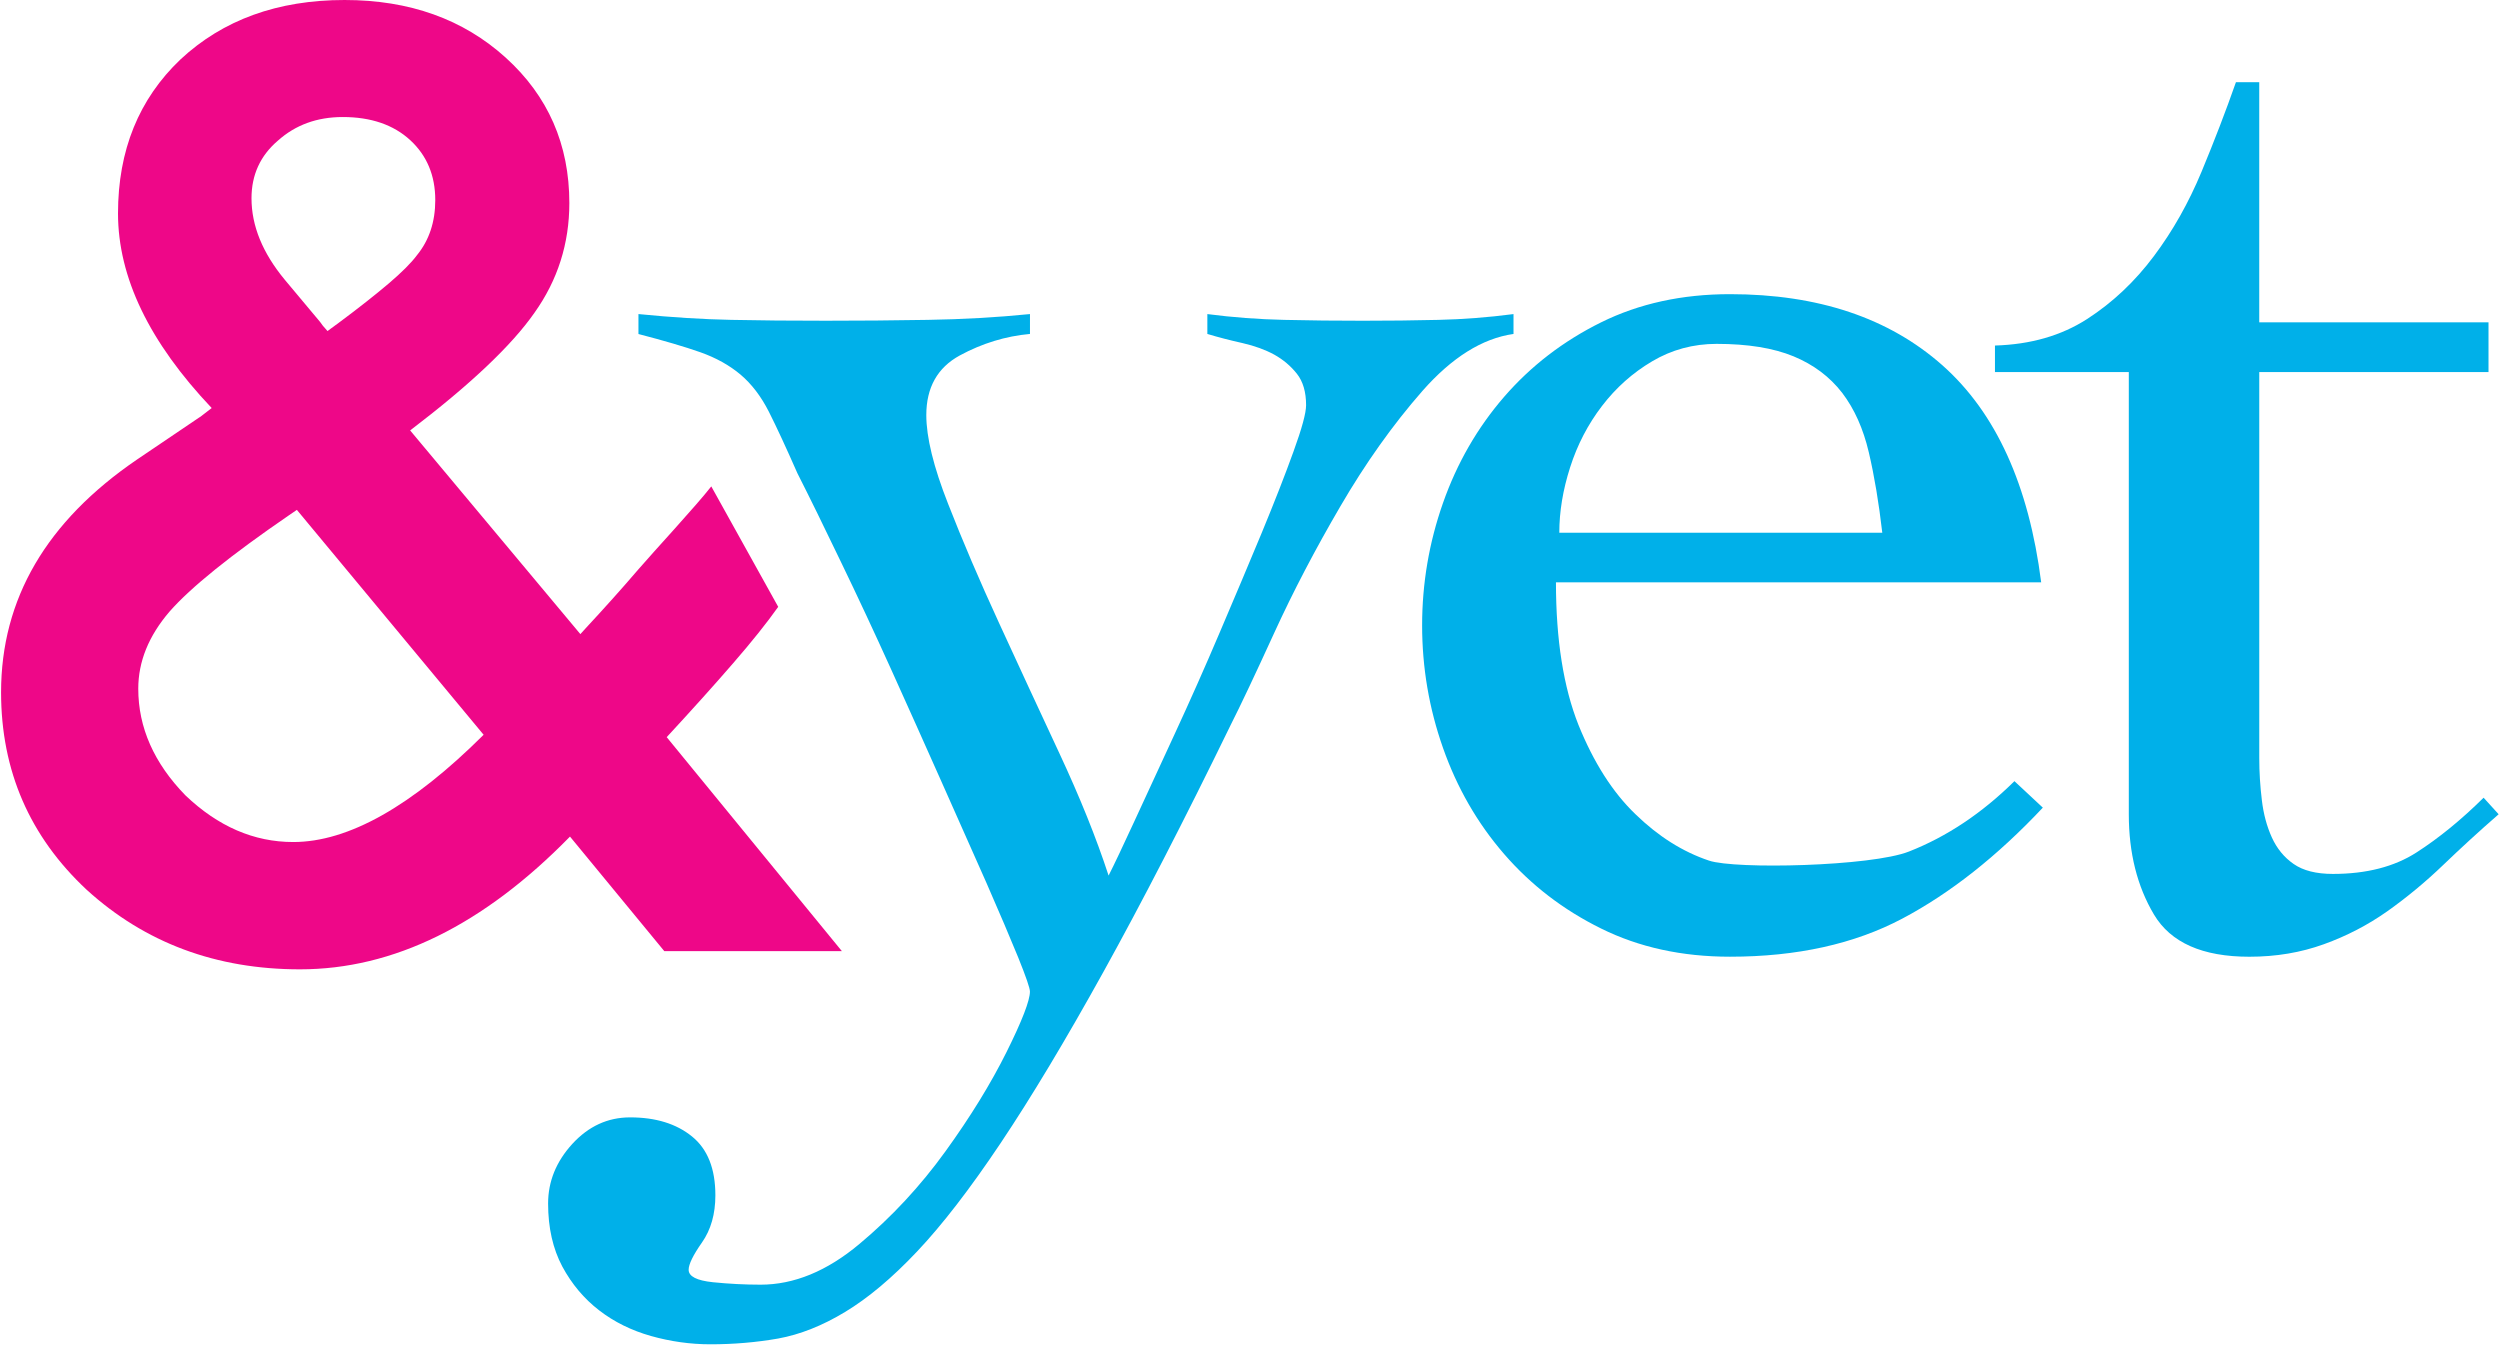
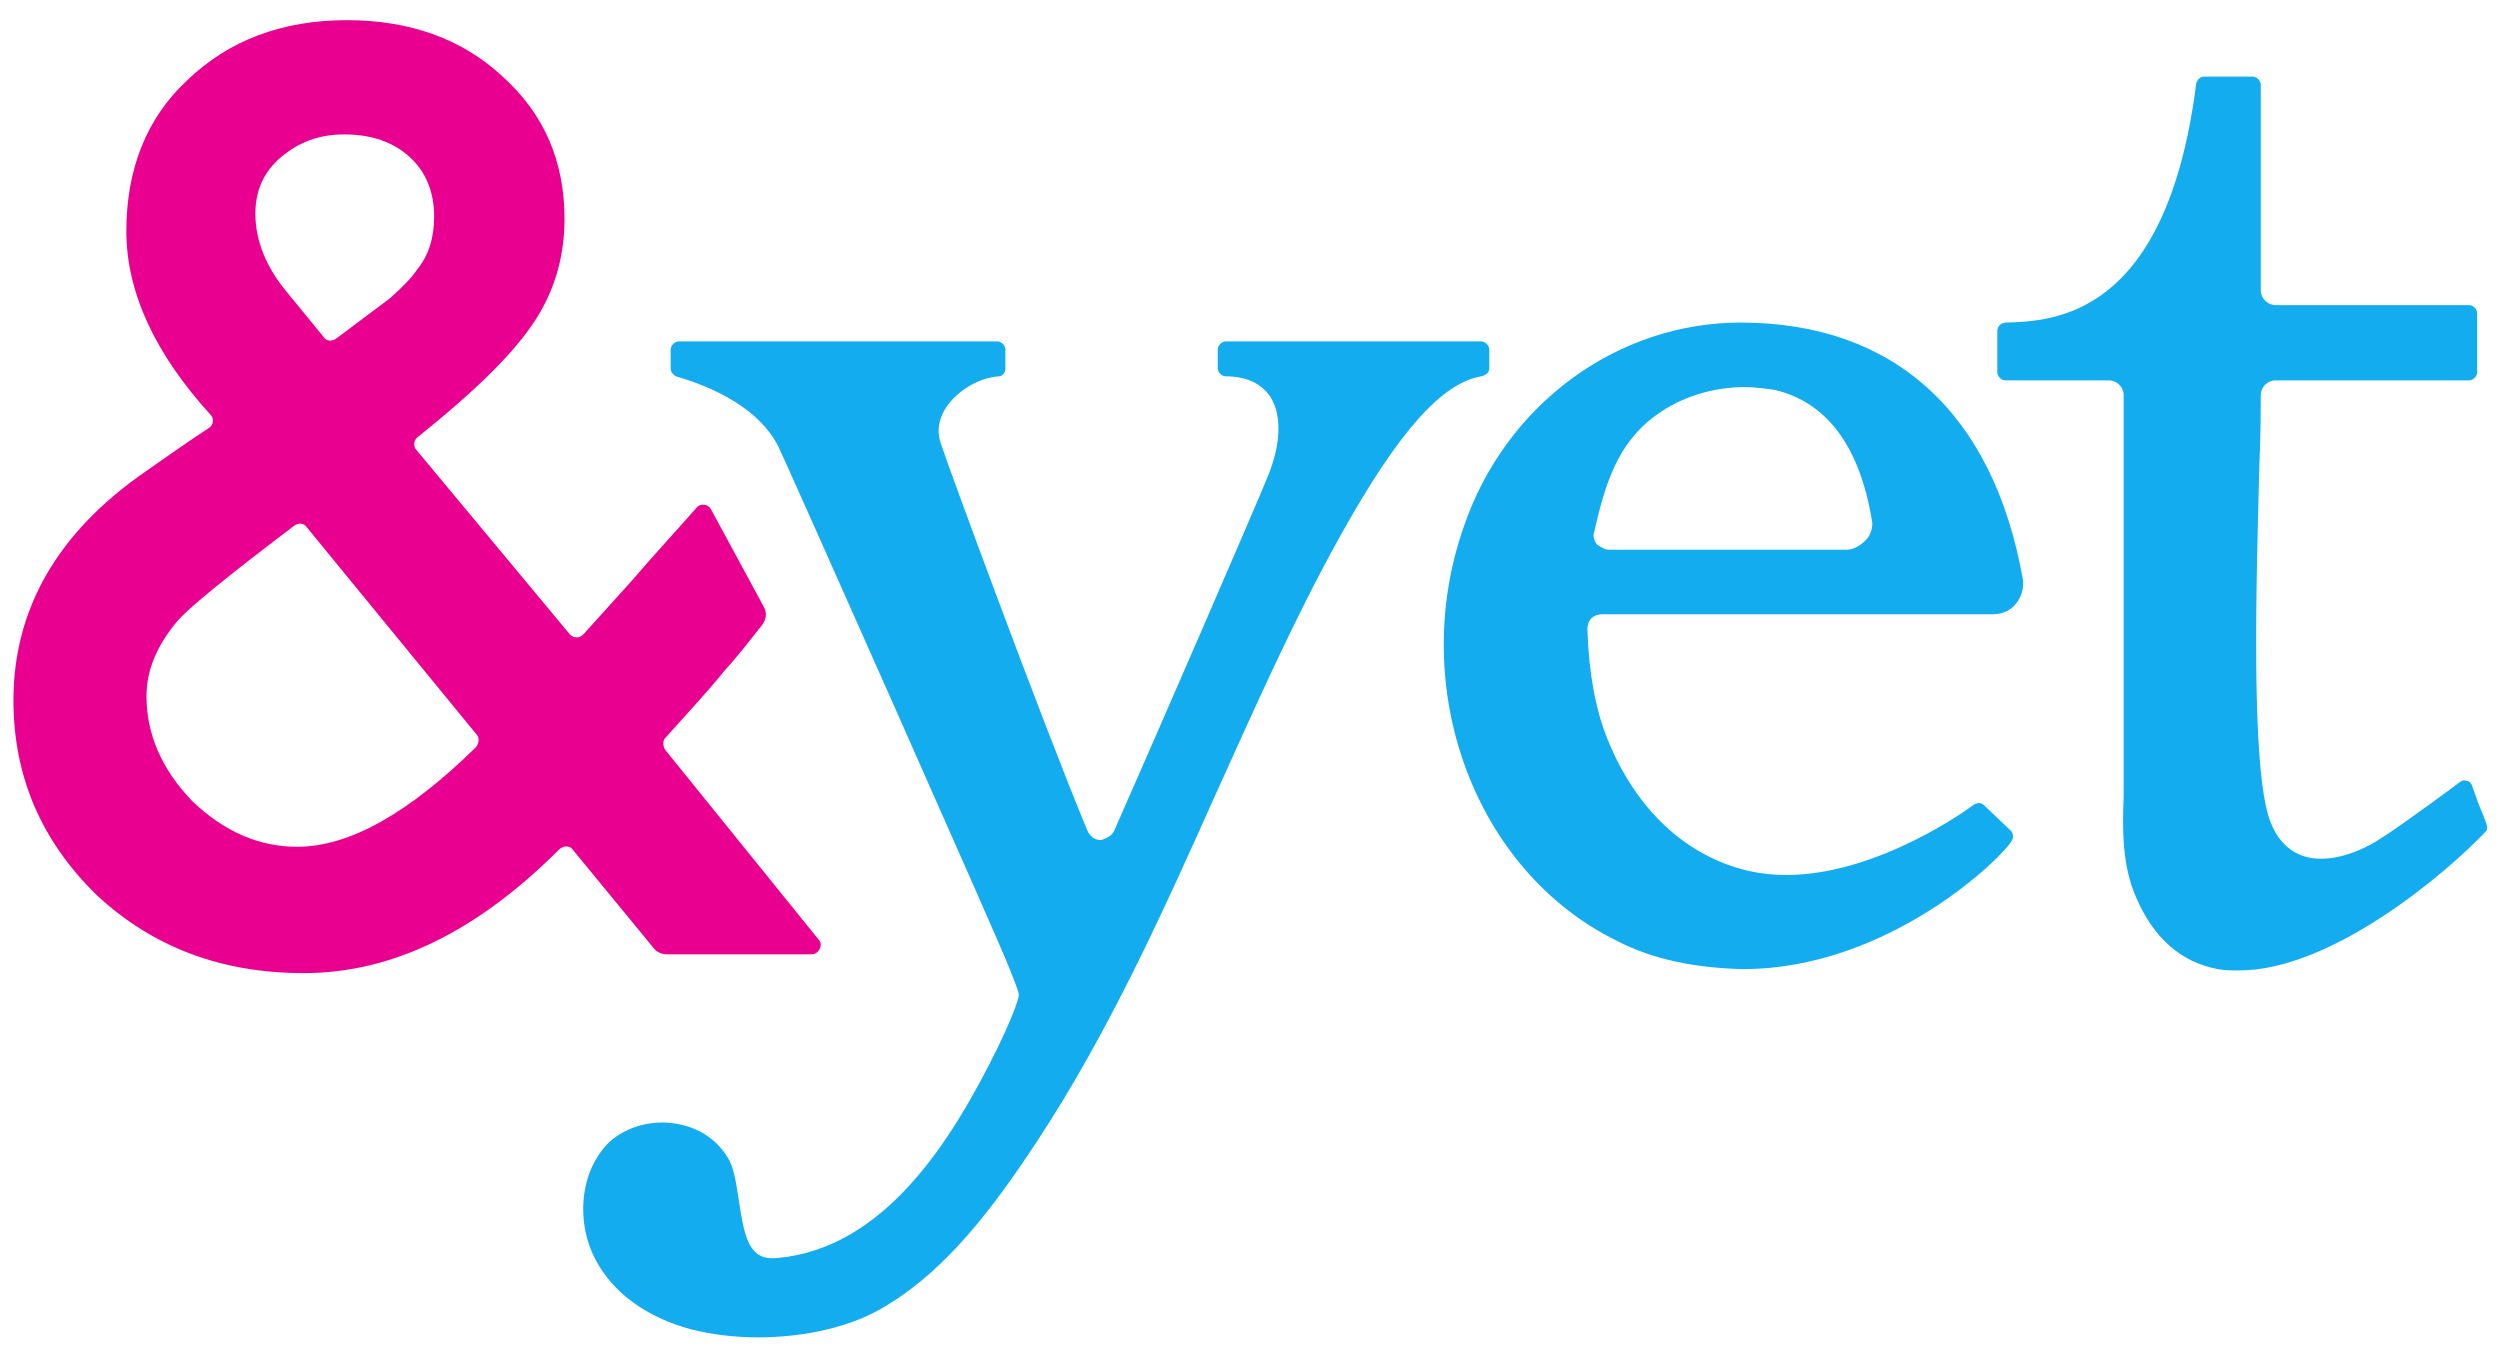
- <svg xmlns="http://www.w3.org/2000/svg" width="186" height="101">
-   <g fill="none">
-     <path d="M30.516 32.025l12.664 15.153.41-.452c1.366-1.471 2.66-2.911 3.873-4.329 1.217-1.41 4.333-4.767 5.456-6.209l4.98 8.961c-.852 1.203-1.969 2.6-3.353 4.194-1.379 1.596-3.027 3.427-4.943 5.501l13.034 15.922h-13.212l-7.018-8.524c-6.442 6.586-13.137 9.877-20.09 9.877-6.231 0-11.516-1.966-15.858-5.91-4.253-3.966-6.379-8.867-6.379-14.7 0-6.947 3.369-12.719 10.114-17.32l4.602-3.111c.061-.029.167-.106.317-.228l.637-.492c-4.645-4.903-6.97-9.727-6.97-14.481 0-4.691 1.551-8.509 4.647-11.455 3.16-2.947 7.232-4.422 12.21-4.422 4.833 0 8.824 1.427 11.983 4.284 3.159 2.862 4.739 6.466 4.739 10.824 0 3.007-.864 5.731-2.597 8.165-1.701 2.438-4.785 5.352-9.248 8.751zm-8.43 5.909l-.593.406c-4.344 2.978-7.306 5.367-8.884 7.167-1.55 1.807-2.322 3.718-2.322 5.731 0 2.888 1.169 5.534 3.507 7.936 2.428 2.317 5.101 3.473 8.021 3.473 4.098 0 8.824-2.659 14.167-7.98l-13.895-16.733zm2.28-13.305l.864-.633c1.489-1.106 2.719-2.08 3.691-2.905.97-.828 1.672-1.527 2.097-2.1.909-1.109 1.366-2.481 1.366-4.101 0-1.835-.623-3.322-1.868-4.468-1.246-1.141-2.918-1.715-5.014-1.715-1.913 0-3.521.588-4.829 1.759-1.305 1.115-1.961 2.541-1.961 4.286 0 2.046.822 4.058 2.462 6.045l2.641 3.156c.092.149.275.378.55.676z" id="Shape" fill="#EE0788" />
-     <path d="M47.505 23.367c2.487.248 4.793.39 6.906.431 2.118.046 4.466.064 7.038.064 2.483 0 5.016-.019 7.589-.064 2.572-.04 5.105-.182 7.592-.431v1.478c-1.823.166-3.564.702-5.227 1.603-1.655.905-2.486 2.385-2.486 4.435 0 1.645.535 3.845 1.618 6.593 1.075 2.756 2.338 5.711 3.793 8.872 1.451 3.166 2.949 6.389 4.48 9.675 1.534 3.287 2.759 6.326 3.671 9.119.418-.823 1.061-2.177 1.932-4.068.872-1.89 1.868-4.047 2.986-6.467 1.119-2.42 2.246-4.95 3.361-7.576 1.124-2.629 2.159-5.093 3.118-7.395.95-2.303 1.738-4.311 2.358-6.036.629-1.728.939-2.877.939-3.454 0-.984-.23-1.766-.685-2.34-.457-.575-1.015-1.048-1.683-1.421-.666-.363-1.451-.651-2.366-.861-.91-.202-1.789-.429-2.612-.678v-1.478c1.904.248 3.818.39 5.723.431 1.909.046 3.859.064 5.853.064 1.904 0 3.779-.019 5.603-.064 1.82-.04 3.689-.182 5.599-.431v1.478c-2.323.331-4.585 1.747-6.785 4.249-2.197 2.509-4.225 5.365-6.093 8.569-1.872 3.203-3.516 6.345-4.924 9.422-1.409 3.082-2.488 5.364-3.237 6.845-3.478 7.142-6.639 13.264-9.46 18.357-2.822 5.095-5.376 9.347-7.655 12.753-2.284 3.413-4.36 6.104-6.223 8.073-1.866 1.976-3.653 3.47-5.356 4.497-1.7 1.029-3.36 1.682-4.973 1.975-1.618.285-3.3.43-5.047.43-1.493 0-2.963-.209-4.416-.617-1.451-.41-2.741-1.046-3.856-1.907-1.125-.865-2.039-1.955-2.747-3.267-.699-1.321-1.054-2.875-1.054-4.683 0-1.644.601-3.12 1.8-4.434 1.208-1.315 2.636-1.975 4.302-1.975 1.908 0 3.438.473 4.604 1.42 1.162.941 1.739 2.4 1.739 4.375 0 1.393-.333 2.565-.996 3.511-.661.942-.993 1.621-.993 2.032 0 .494.602.801 1.807.927 1.201.121 2.381.182 3.548.182 2.485 0 4.936-1.007 7.339-3.019 2.407-2.01 4.543-4.311 6.409-6.895 1.873-2.59 3.385-5.058 4.549-7.395 1.165-2.34 1.74-3.844 1.74-4.5 0-.247-.29-1.091-.868-2.526-.586-1.436-1.372-3.284-2.363-5.549-1.001-2.256-2.121-4.776-3.365-7.573-1.243-2.796-2.487-5.567-3.729-8.318-1.246-2.752-2.492-5.422-3.743-8.01-1.241-2.586-2.319-4.786-3.235-6.591-.828-1.884-1.535-3.41-2.115-4.562-.582-1.149-1.288-2.073-2.113-2.772-.829-.697-1.829-1.251-2.989-1.663-1.164-.41-2.7-.861-4.606-1.356v-1.48h.001z" id="Shape" fill="#00B0E9" />
-     <path d="M115.763 43.327c0 4.275.563 7.806 1.673 10.603 1.13 2.79 2.537 5.01 4.245 6.65 1.696 1.647 3.518 2.797 5.471 3.45 1.951.659 12.059.433 14.872-.675 2.825-1.108 5.439-2.856 7.85-5.237l2.113 1.971c-3.399 3.615-6.888 6.367-10.455 8.255-3.569 1.889-7.843 2.835-12.822 2.835-3.573 0-6.765-.699-9.587-2.097-2.823-1.392-5.227-3.243-7.22-5.546-1.989-2.297-3.502-4.93-4.542-7.886-1.041-2.954-1.555-5.997-1.555-9.119 0-3.119.515-6.161 1.555-9.116 1.04-2.958 2.553-5.587 4.542-7.886 1.993-2.301 4.397-4.15 7.22-5.547 2.823-1.394 6.014-2.096 9.587-2.096 6.553 0 11.828 1.766 15.815 5.3 3.978 3.535 6.421 8.916 7.339 16.141h-36.1zm24.279-3.693c-.257-2.219-.587-4.209-1.002-5.978-.413-1.767-1.078-3.242-1.986-4.434-.923-1.192-2.126-2.095-3.612-2.71-1.499-.618-3.405-.928-5.728-.928-1.739 0-3.343.437-4.793 1.297-1.456.86-2.696 1.97-3.734 3.326-1.039 1.356-1.831 2.875-2.369 4.56-.54 1.685-.806 3.308-.806 4.868h24.03z" fill="#00B0E9" />
-     <path d="M148.425 27.68v-1.972c2.654-.079 4.935-.736 6.852-1.97 1.909-1.233 3.56-2.794 4.973-4.683 1.415-1.889 2.592-3.984 3.548-6.285.952-2.297 1.805-4.514 2.555-6.653h1.735v17.866h17.057v3.698h-17.056v28.71c0 1.07.068 2.117.193 3.144.121 1.028.372 1.953.744 2.772.374.821.911 1.481 1.618 1.971.707.495 1.683.742 2.927.742 2.492 0 4.567-.535 6.221-1.6 1.665-1.071 3.32-2.423 4.988-4.071l1.119 1.232c-1.416 1.234-2.787 2.488-4.107 3.756-1.331 1.28-2.721 2.429-4.166 3.455-1.457 1.028-3.033 1.847-4.735 2.46-1.708.618-3.547.929-5.543.929-3.487 0-5.85-1.049-7.095-3.144-1.247-2.096-1.87-4.581-1.87-7.457v-32.9h-9.958z" fill="#00B0E9" />
-   </g>
+ <svg xmlns="http://www.w3.org/2000/svg" version="1.1" id="Layer_1" x="0" y="0" viewBox="0 0 186 101" xml:space="preserve">
+   <style>.st1{fill:#12acef}</style>
+   <path d="M42.4 47.2c.3.3.7.3 1 0 .9-1 2.8-3.1 3.7-4.1 1-1.2 3.3-3.7 4.7-5.3.3-.4.9-.3 1.1.1l3.9 7.2c.3.5.2 1-.1 1.4-.8 1-1.7 2.2-2.8 3.4-1.2 1.5-2.7 3.1-4.4 5-.2.2-.2.6 0 .9l11.4 14.1c.4.4 0 1.1-.5 1.1H49.6c-.4 0-.8-.2-1-.5l-6-7.3c-.2-.3-.7-.3-1 0-6.1 6.1-12.4 9.2-19 9.2-6.1 0-11.2-1.9-15.4-5.8-4.1-4-6.2-8.8-6.2-14.5 0-6.8 3.3-12.5 9.8-17 0 0 3.4-2.4 4.8-3.3.3-.2.3-.7.1-.9-4.2-4.6-6.3-9.2-6.3-13.7 0-4.6 1.5-8.4 4.5-11.2C17 3 21 1.5 25.8 1.5c4.7 0 8.6 1.4 11.6 4.2C40.5 8.5 42 12 42 16.3c0 2.9-.8 5.6-2.5 8-1.6 2.3-4.4 5-8.4 8.2-.3.2-.4.7-.1 1l11.4 13.7zm-19.6-8c-.2-.3-.6-.3-.9-.1-1.7 1.3-7.4 5.6-8.7 7.1-1.5 1.8-2.3 3.6-2.3 5.6 0 2.8 1.1 5.4 3.4 7.8 2.4 2.3 5 3.4 7.8 3.4 3.9 0 8.3-2.5 13.3-7.4.2-.2.3-.7.1-.9L22.8 39.2zm6.2-17c.9-.8 1.6-1.5 2-2.1.9-1.1 1.3-2.4 1.3-4 0-1.8-.6-3.3-1.8-4.4-1.2-1.1-2.8-1.7-4.9-1.7-1.9 0-3.4.6-4.7 1.7-1.3 1.1-1.9 2.5-1.9 4.2 0 2 .8 4 2.4 5.9l2.7 3.3c.2.3.6.3.9.1l4-3z" fill="#ea0091" />
+   <path class="st1" d="M110.8 27.4V26c0-.3-.3-.6-.6-.6h-19c-.3 0-.6.3-.6.6v1.4c0 .3.3.6.6.6 1.5 0 2.6.5 3.3 1.5.9 1.4.8 3.6-.2 6-.5 1.3-8 18.6-11.4 26.3-.2.4-.6.6-1 .7-.5 0-.8-.3-1-.7C77.5 53.6 70.4 34.3 70 33c-.4-1.1 0-2.1.4-2.7.8-1.2 2.4-2.2 3.9-2.3.3 0 .5-.3.5-.6V26c0-.3-.3-.6-.6-.6H50.5c-.3 0-.6.3-.6.6v1.4c0 .3.2.5.4.6 1.7.5 5.9 1.9 7.6 5.2.5 1 16.5 37 17.1 38.6.7 1.7.8 2.1.8 2.2 0 .2-.2 1.1-1.6 4-3.4 6.9-8.4 14.9-16.4 15.6-2 .2-2.4-1.4-2.8-4.1-.2-1.2-.3-2.2-.7-3.1-.8-1.5-2.2-2.5-4-2.8-1.8-.3-3.6.2-4.9 1.3-2.4 2.3-2.5 6.2-1.1 8.8 1.3 2.5 3.8 4.3 7.1 5.2 1.6.4 3.3.6 5 .6 3.5 0 7.1-.8 9.6-2.4 4.5-2.7 8-7.4 11.1-12.1 5.4-8.2 9.4-17.1 13.3-25.8 2.9-6.4 5.8-13 9.3-19.3 4.4-7.9 7.6-11.4 10.5-11.9.4-.1.6-.3.6-.6zM129.5 24c-9.2 0-17.5 6.1-20.6 15.2-4.2 12 .8 25.6 11.4 30.8 2.7 1.4 5.8 2 9.3 2.1h.1c10.9 0 19.5-8.5 20-9.6.2-.4-.1-.7-.1-.7l-2-1.9c-.2-.2-.5-.2-.8 0-.1.1-7 5.2-13.9 5.2-.9 0-1.9-.1-2.8-.3-4.7-1.1-8.4-4.6-10.5-9.8-.9-2.2-1.4-5-1.5-8.2 0-.3.1-.6.3-.8.2-.2.5-.3.8-.3h29.1c.7 0 1.3-.3 1.7-.8.4-.5.6-1.2.5-1.8-2.2-12.4-9.6-19.1-21-19.1zm9.3 16.2c-.4.4-.9.7-1.4.7h-17.7c-.3 0-.6-.2-.9-.4-.2-.3-.3-.6-.2-.9.8-3.5 1.7-6.6 4.6-8.7 1.9-1.4 4.3-2.1 6.6-2.1.7 0 1.5.1 2.2.2 3.9.9 6.4 4.2 7.3 9.9 0 .4-.1.9-.5 1.3zM184.4 59.8l-.5-1.4c-.1-.2-.2-.3-.4-.3-.2-.1-.4 0-.5.1 0 0-4.3 3.2-5.9 4.2-2 1.3-4.2 1.8-5.7 1.3-1.2-.4-2-1.3-2.5-2.6-1.5-4-1-18.7-.8-26.6.1-2.3.1-4.1.1-5.1 0-.6.5-1.1 1.1-1.1h14.4c.3 0 .6-.3.6-.6v-4.4c0-.3-.3-.6-.6-.6h-14.4c-.6 0-1.1-.5-1.1-1.1V6.3c0-.3-.3-.6-.6-.6H164c-.3 0-.5.2-.6.5-2.2 17.4-10.6 17.7-14.2 17.8-.3 0-.6.3-.6.6v3.1c0 .3.3.6.6.6h7.7c.6 0 1.1.5 1.1 1.1V59.3c-.1 2.5-.1 5.1.9 7.4 1.3 3.1 3.4 4.9 6.1 5.4.5.1 1 .1 1.6.1 6.9 0 15.5-7.3 18.4-10.4.1-.3.1-.3-.6-2z" />
</svg>
